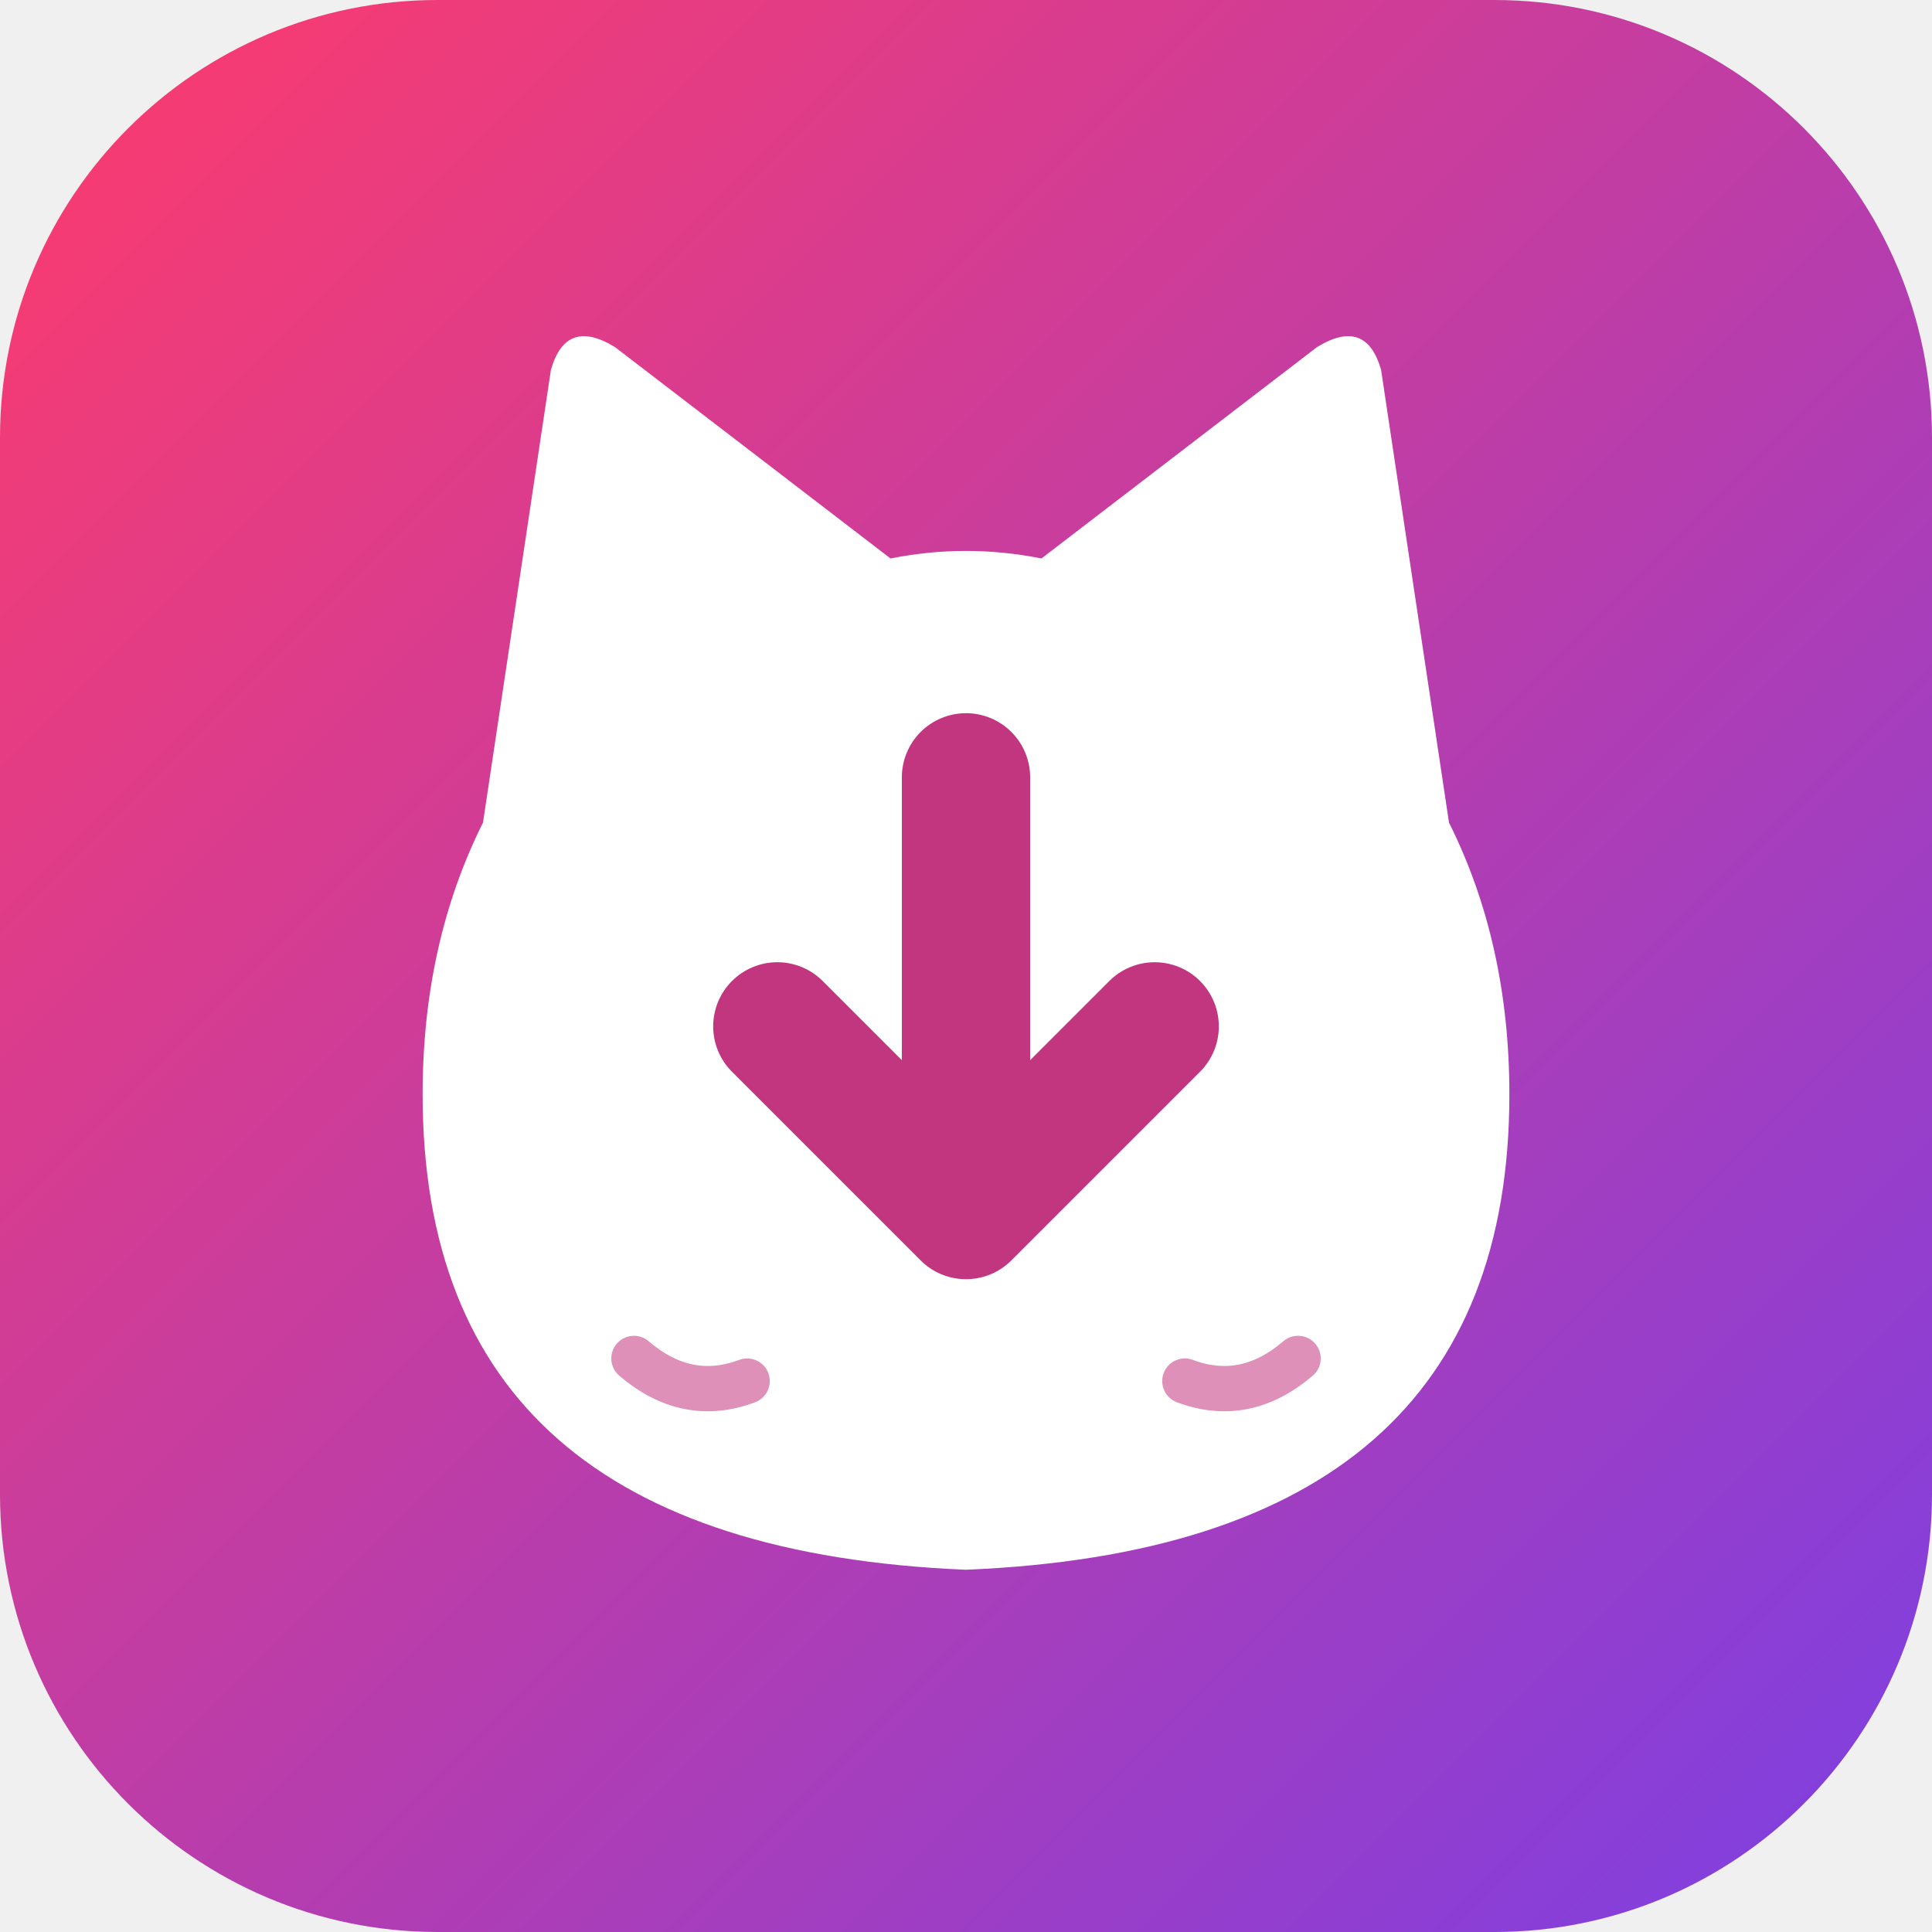
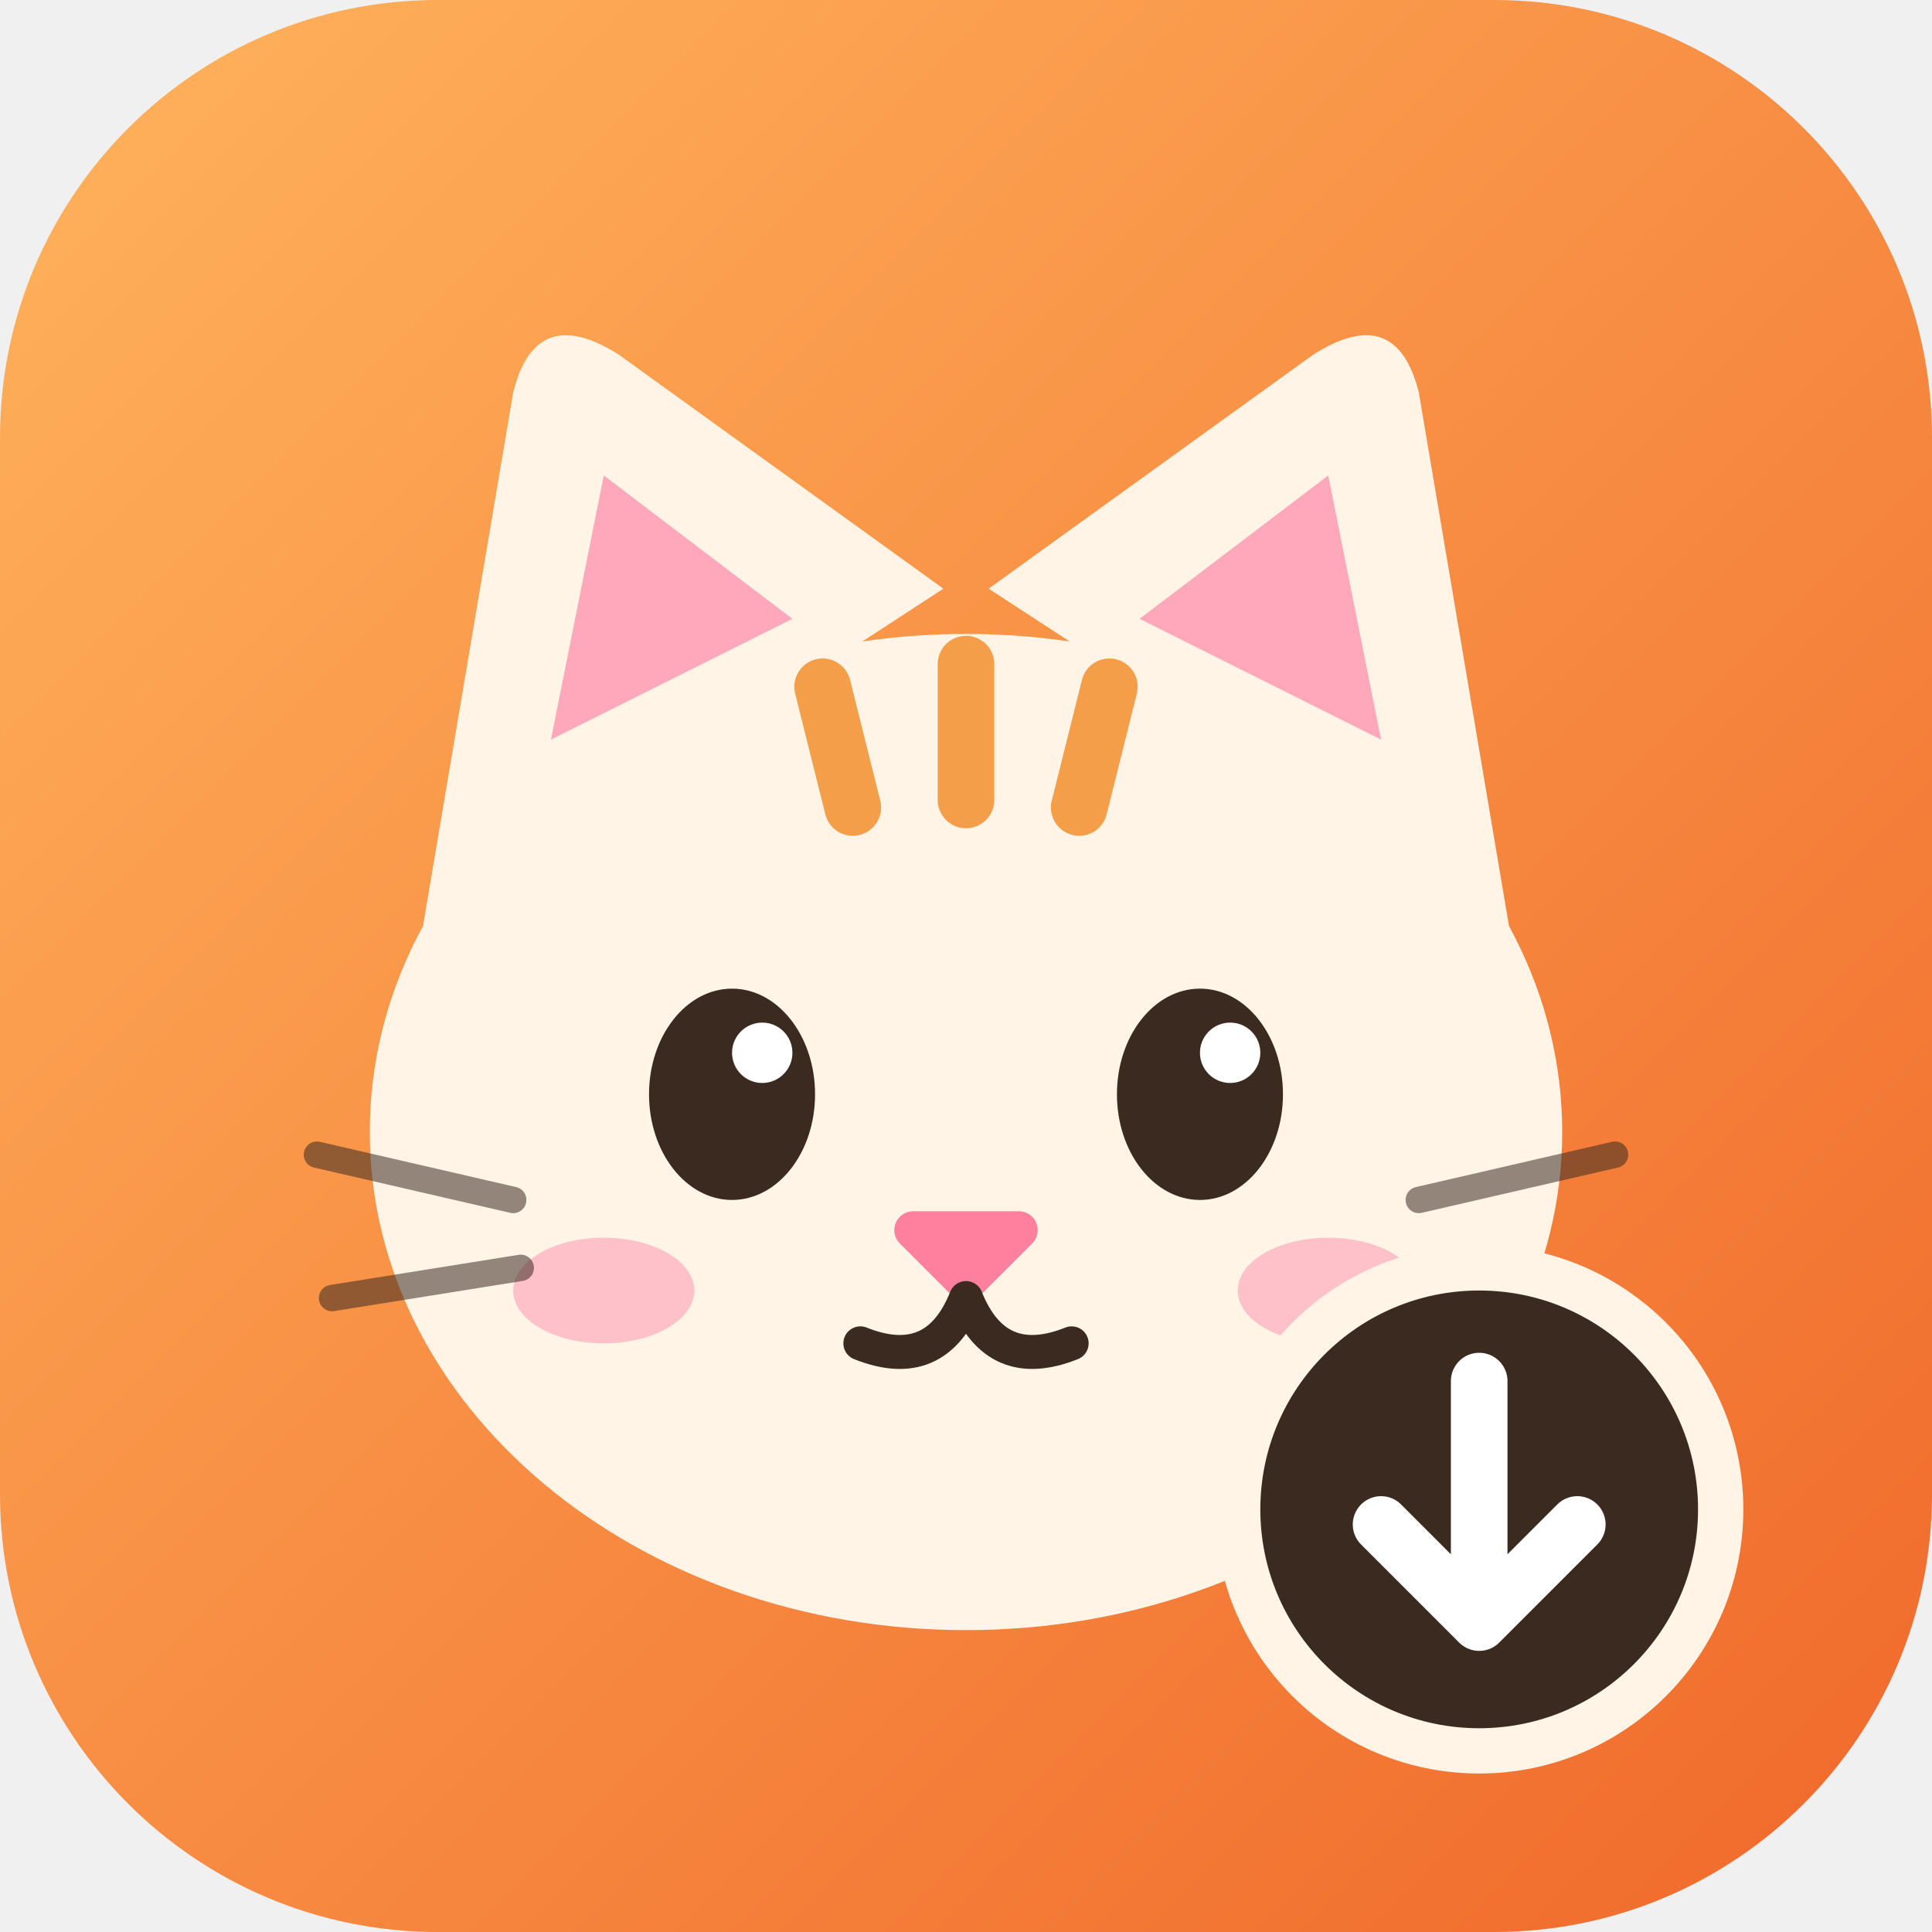
<svg xmlns="http://www.w3.org/2000/svg" viewBox="0 0 512 512">
  <defs>
    <linearGradient id="nen" x1="0" y1="0" x2="1" y2="1">
-       <stop offset="0" stop-color="#ff3b6b" />
-       <stop offset="1" stop-color="#7b3fe4" />
+       <stop offset="0" stop-color="#ffb35c" />
+       <stop offset="1" stop-color="#f0682a" />
    </linearGradient>
  </defs>
  <rect width="512" height="512" rx="116" fill="url(#nen)" />
-   <path d="M128 218 L146 98 Q150 84 163 92 L236 148 Q256 144 276 148 L349 92 Q362 84 366 98 L384 218 Q400 250 400 290 Q400 410 256 416 Q112 410 112 290 Q112 250 128 218 Z" fill="#fff" />
-   <path d="M256 206 V318 M206 272 L256 322 L306 272" fill="none" stroke="#c2357f" stroke-width="34" stroke-linecap="round" stroke-linejoin="round" />
-   <path d="M168 360 Q182 372 198 366 M344 360 Q330 372 314 366" fill="none" stroke="#c2357f" stroke-width="12" stroke-linecap="round" opacity="0.55" />
+   <path d="M112 246 L136 104 Q142 80 164 94 L250 156 Z M400 246 L376 104 Q370 80 348 94 L262 156 Z" fill="#fff4e6" />
+   <path d="M146 196 L160 126 L210 164 Z M366 196 L352 126 L302 164 Z" fill="#ffa8bc" />
+   <ellipse cx="256" cy="300" rx="158" ry="132" fill="#fff4e6" />
+   <path d="M256 176 V212 M218 182 L226 214 M294 182 L286 214" stroke="#f59e4a" stroke-width="15" stroke-linecap="round" />
+   <ellipse cx="194" cy="290" rx="22" ry="28" fill="#3b2a20" />
+   <ellipse cx="318" cy="290" rx="22" ry="28" fill="#3b2a20" />
+   <circle cx="202" cy="279" r="8" fill="#fff" />
+   <circle cx="326" cy="279" r="8" fill="#fff" />
+   <ellipse cx="160" cy="342" rx="24" ry="14" fill="#ff9eb5" opacity="0.6" />
+   <ellipse cx="352" cy="342" rx="24" ry="14" fill="#ff9eb5" opacity="0.6" />
+   <path d="M242 326 H270 L256 340 Z" fill="#ff7f9f" stroke="#ff7f9f" stroke-width="10" stroke-linejoin="round" />
+   <path d="M256 344 Q248 364 228 356 M256 344 Q264 364 284 356" fill="none" stroke="#3b2a20" stroke-width="9" stroke-linecap="round" />
+   <path d="M136 318 L84 306 M138 336 L88 344 M376 318 L428 306 M374 336 L424 344" stroke="#3b2a20" stroke-width="7" stroke-linecap="round" opacity="0.55" />
+   <circle cx="392" cy="400" r="64" fill="#3b2a20" stroke="#fff4e6" stroke-width="12" />
+   <path d="M392 366 V428 M366 404 L392 430 L418 404" fill="none" stroke="#fff" stroke-width="15" stroke-linecap="round" stroke-linejoin="round" />
</svg>
